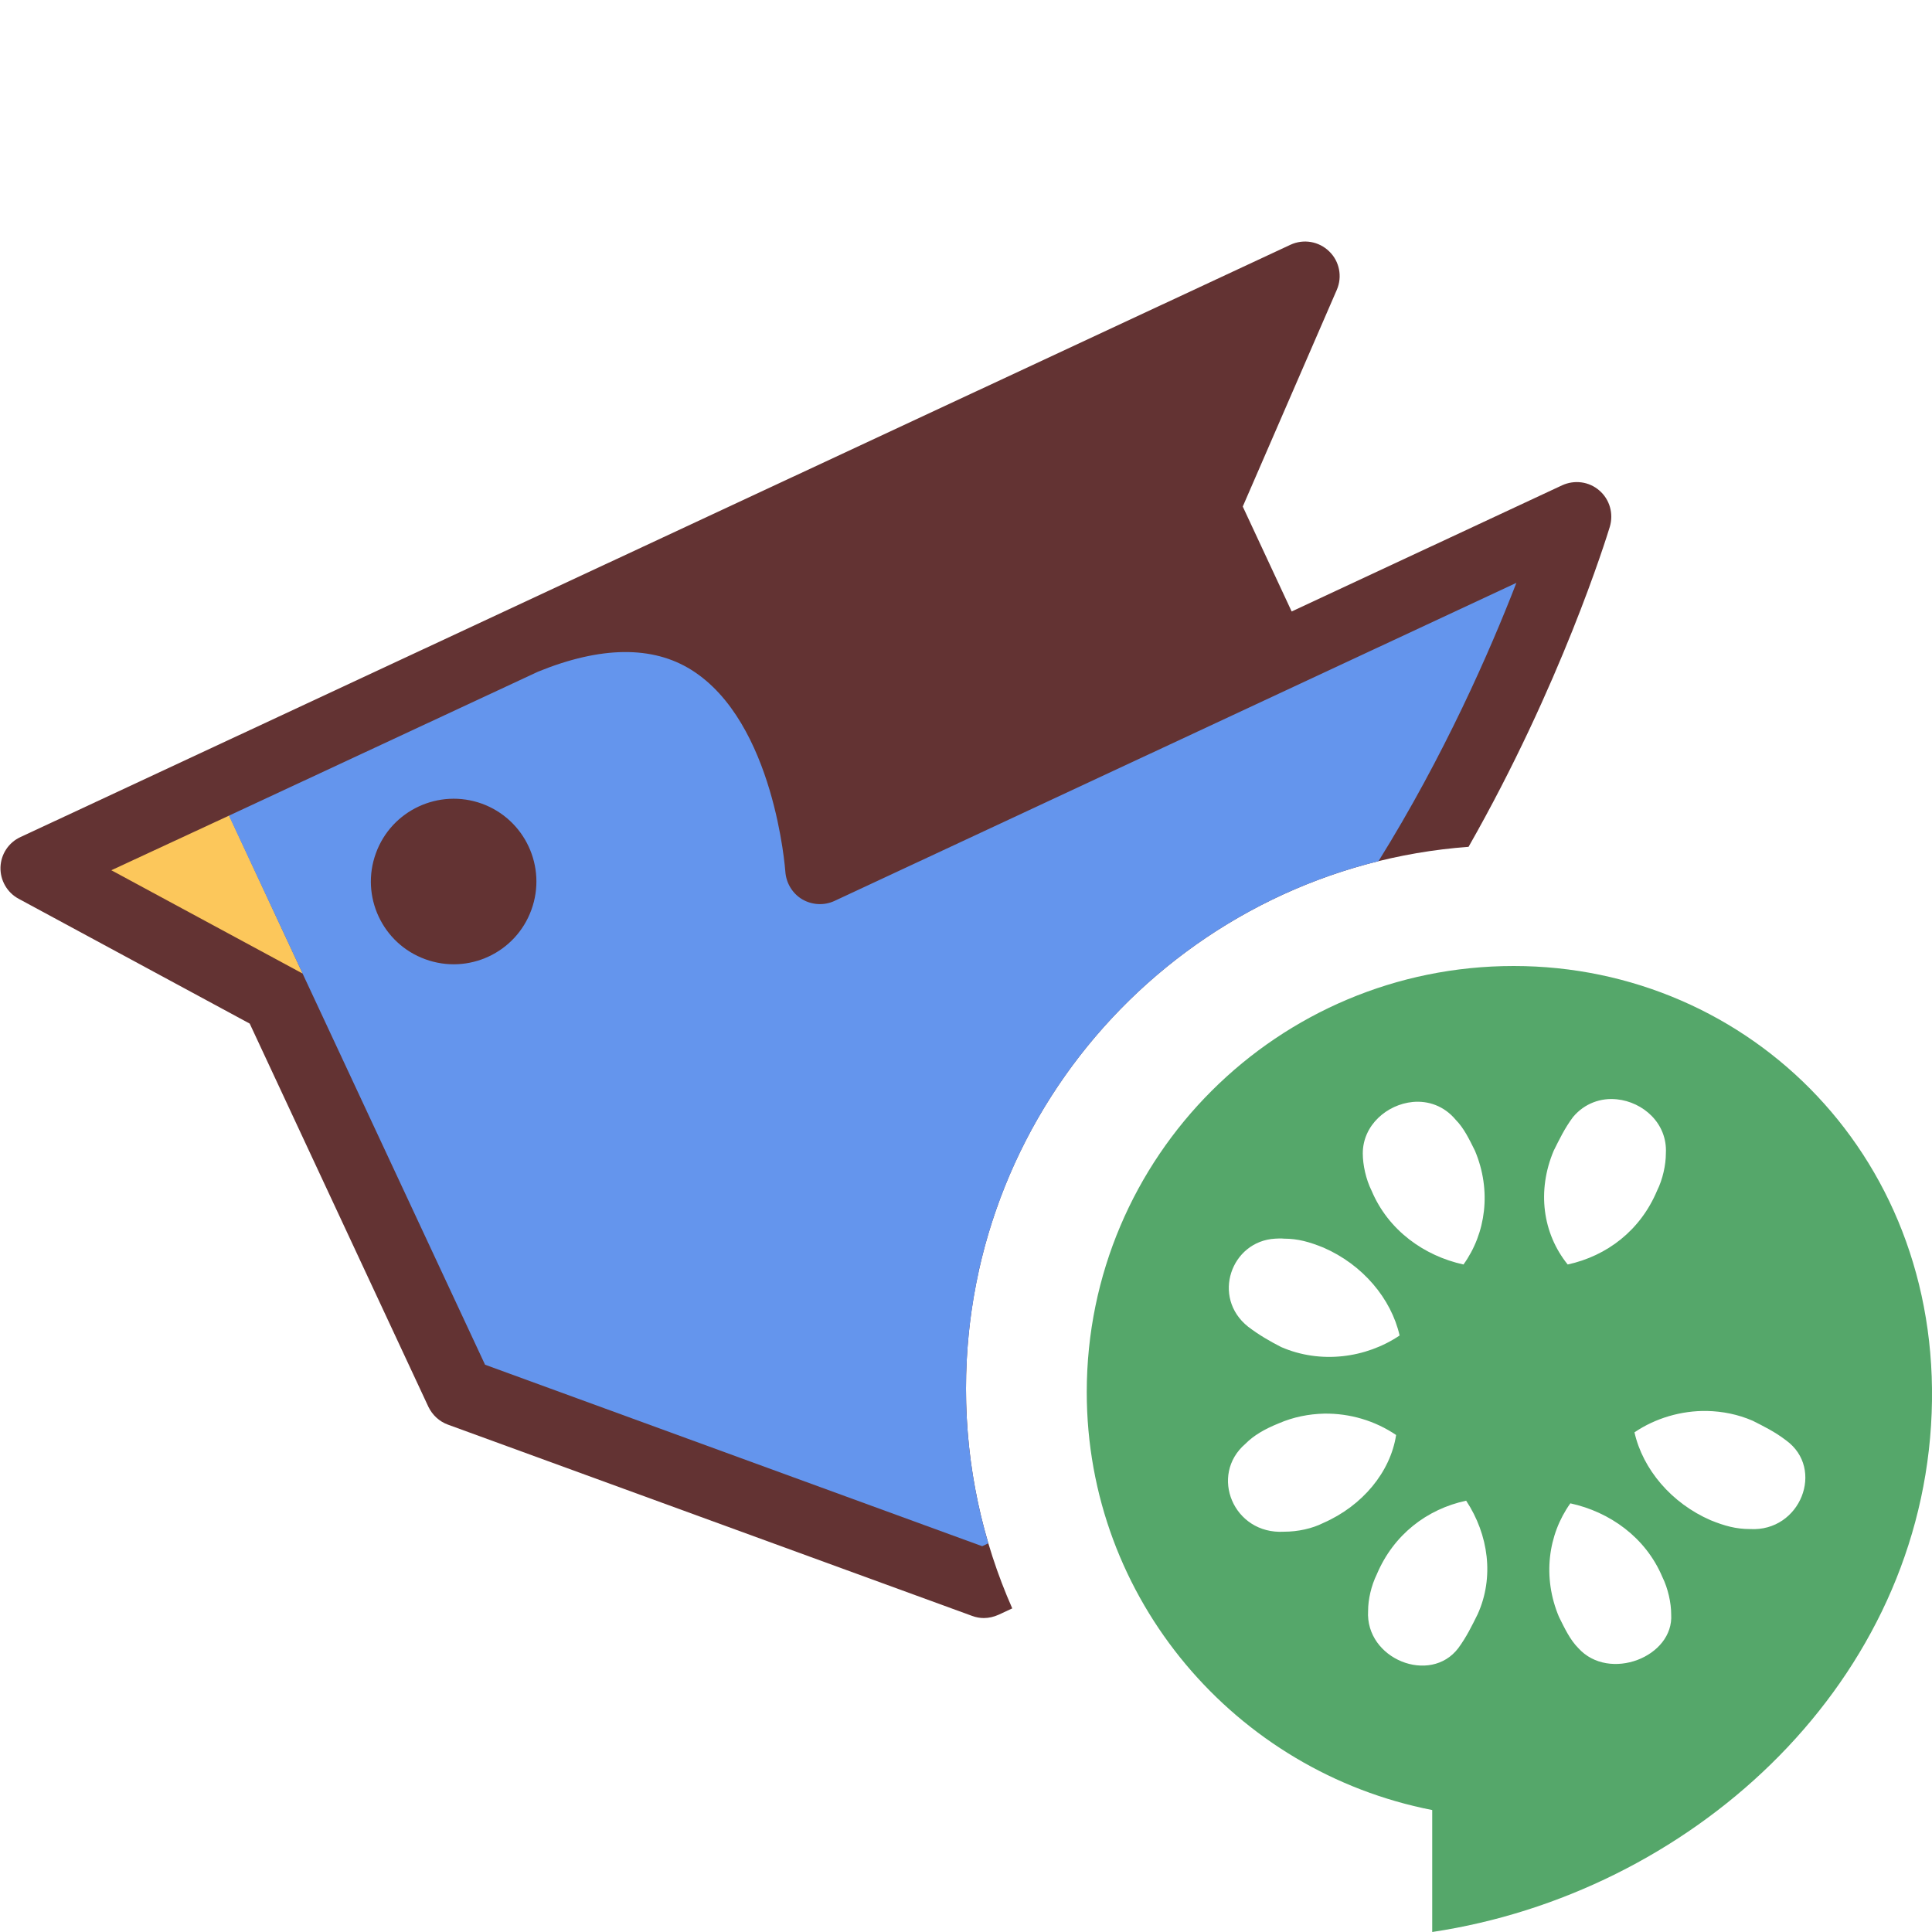
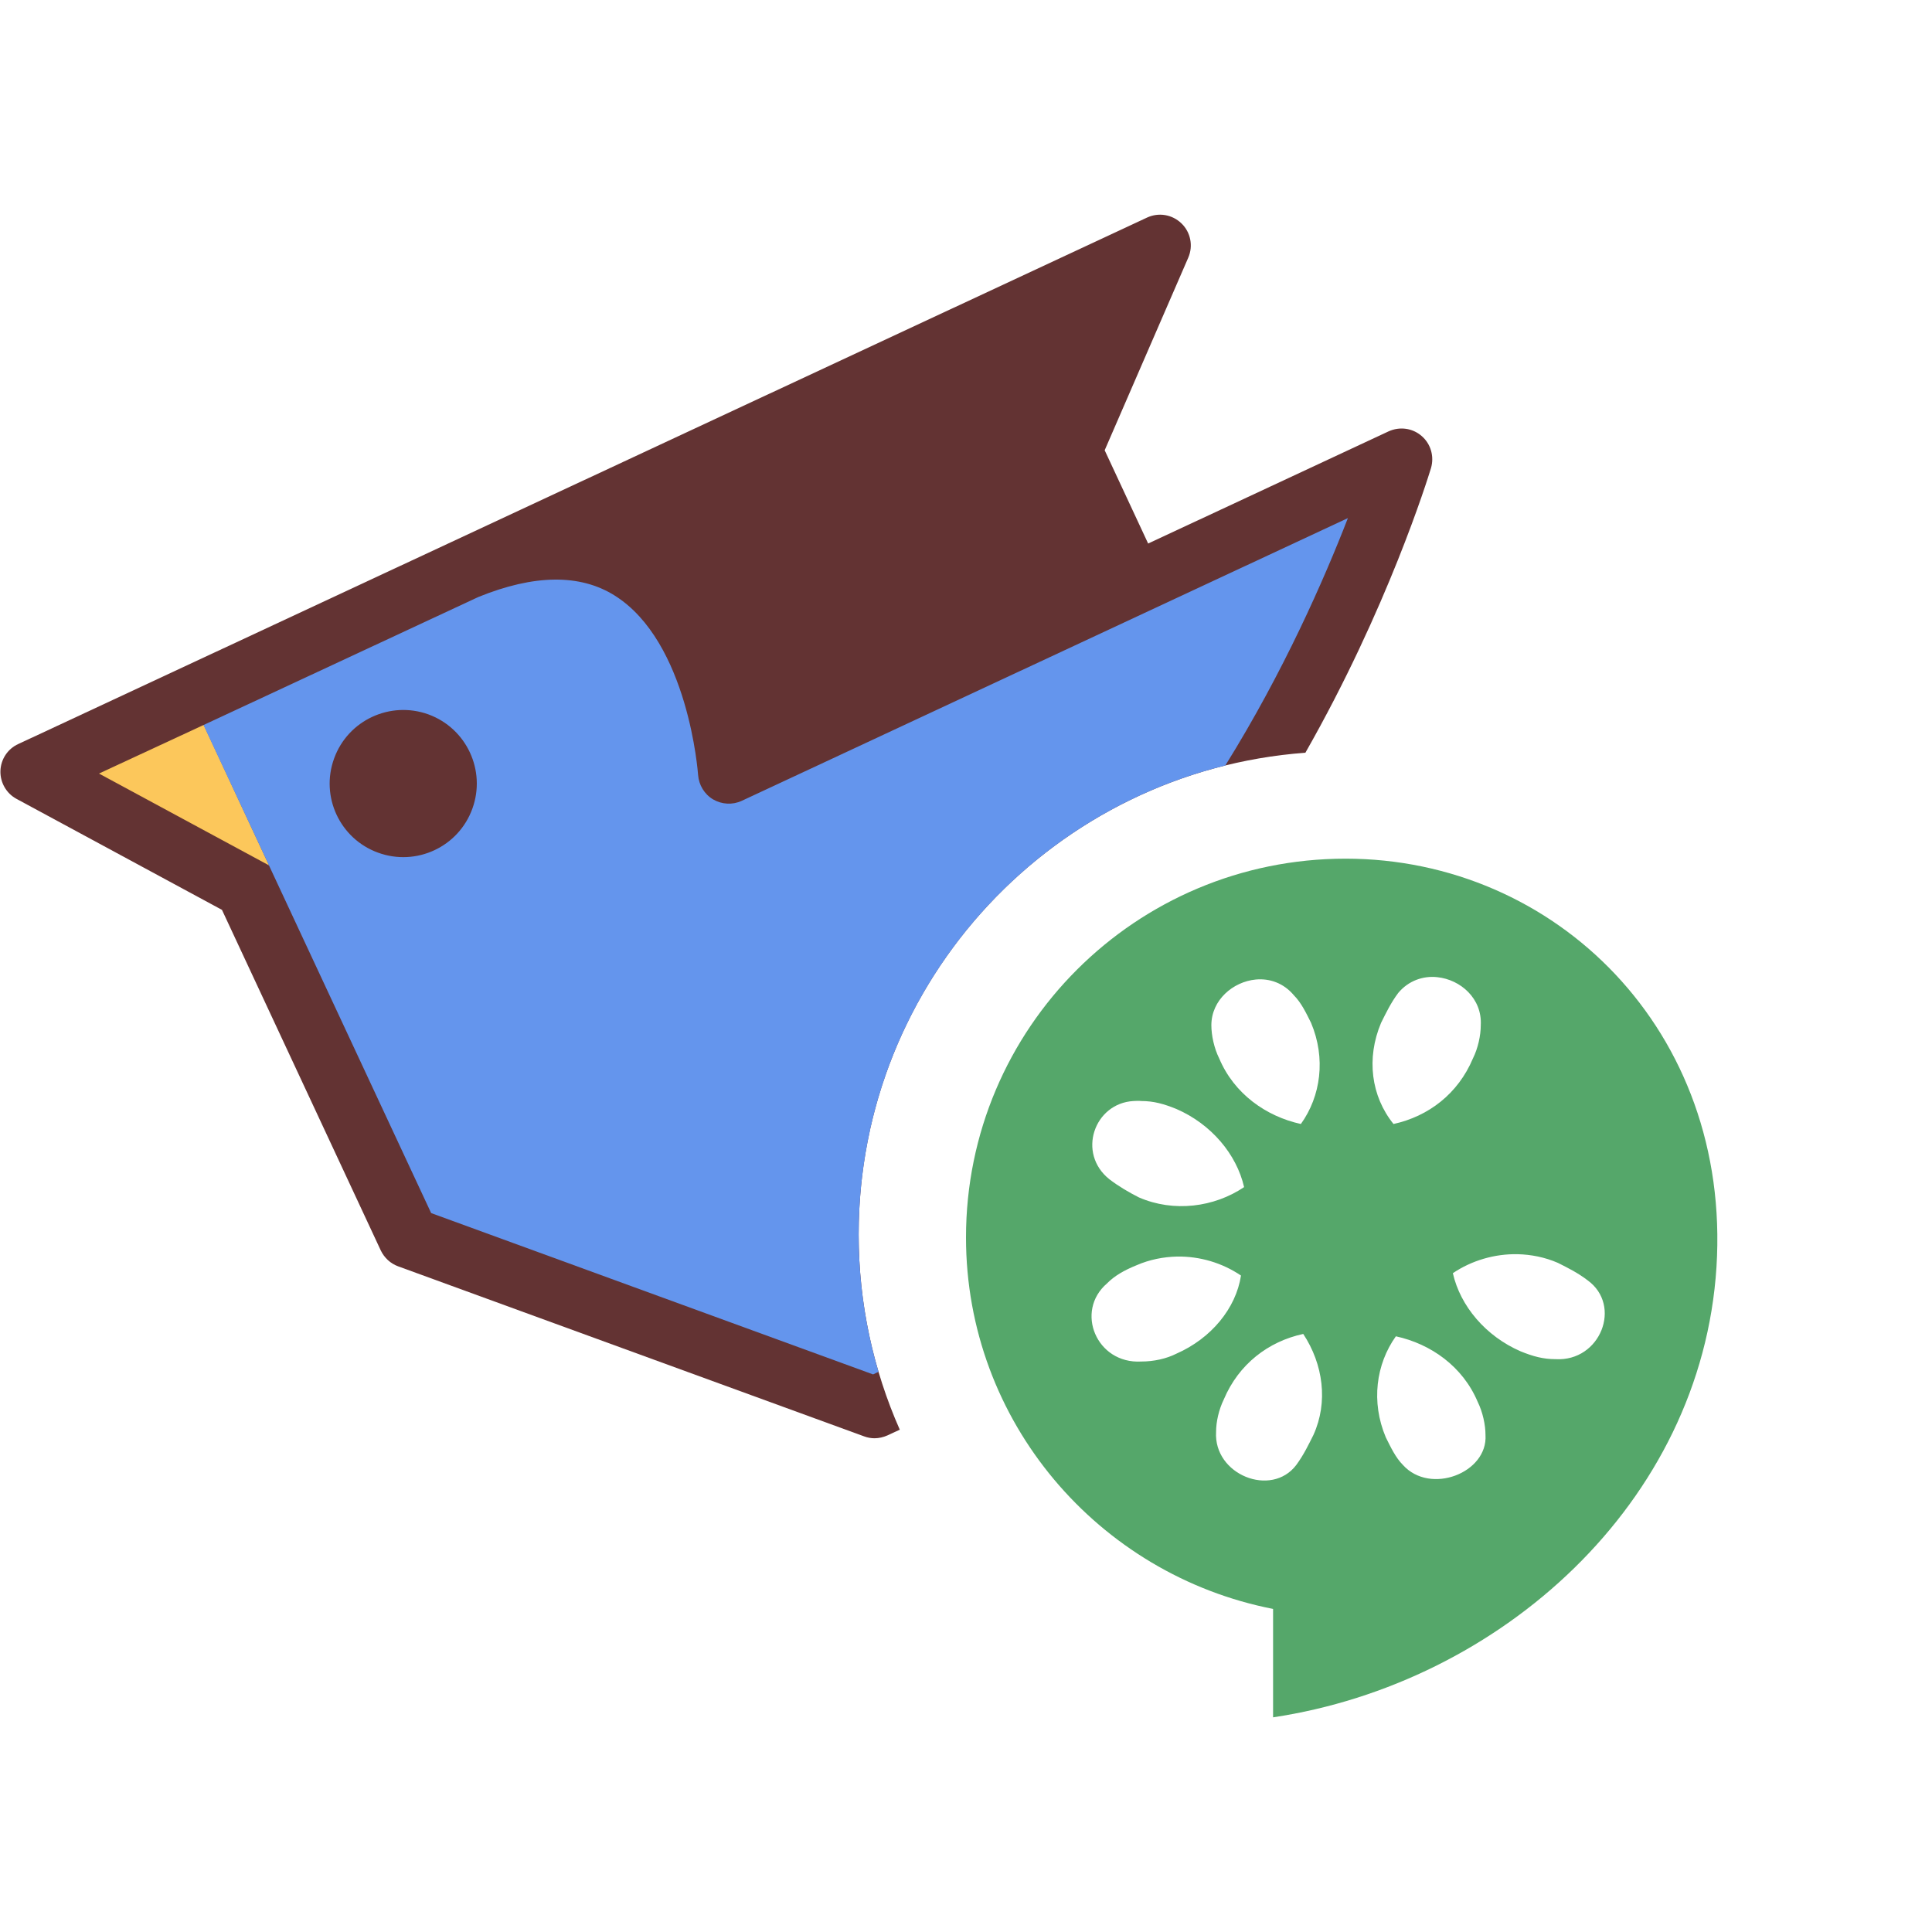
- <svg xmlns="http://www.w3.org/2000/svg" width="18" height="18" viewBox="0 0 16 16" fill="none">
+ <svg xmlns="http://www.w3.org/2000/svg" width="18" height="18" viewBox="0 0 18 18" fill="none">
  <path d="M12.162 7.013C12.926 5.672 13.301 4.463 13.332 4.362C13.364 4.253 13.331 4.136 13.245 4.062C13.16 3.988 13.04 3.972 12.937 4.019L10.697 5.064L10.292 4.195L11.071 2.4C11.118 2.291 11.093 2.164 11.008 2.082C10.922 1.998 10.795 1.977 10.687 2.027L0.17 6.932C0.071 6.977 0.007 7.075 0.004 7.183C0.001 7.29 0.059 7.392 0.154 7.443L2.068 8.477L3.548 11.651C3.581 11.719 3.638 11.772 3.709 11.798L8.05 13.382C8.082 13.394 8.115 13.4 8.148 13.4C8.189 13.4 8.231 13.39 8.269 13.373L8.383 13.32C8.137 12.763 8 12.148 8 11.5C8 9.128 9.835 7.185 12.162 7.013Z" fill="#633333" />
  <path fill-rule="evenodd" clip-rule="evenodd" d="M2.507 8.063L0.922 7.207L1.898 6.754L2.507 8.063Z" fill="#FCC75B" />
  <path fill-rule="evenodd" clip-rule="evenodd" d="M11.416 7.132C9.948 7.495 8.765 8.578 8.262 9.985C8.255 9.987 8.255 9.989 8.26 9.991C8.2 10.159 8.15 10.331 8.11 10.508C8.104 10.509 8.103 10.511 8.109 10.515C8.038 10.832 8 11.162 8 11.5C8 11.945 8.065 12.375 8.185 12.781L8.134 12.805L4.017 11.302L1.896 6.755L4.457 5.562C4.976 5.351 5.404 5.346 5.726 5.548C6.415 5.98 6.503 7.207 6.504 7.22C6.511 7.314 6.563 7.4 6.644 7.448C6.725 7.495 6.825 7.501 6.911 7.461L12.558 4.827C12.34 5.39 11.96 6.258 11.416 7.132ZM3.113 7.066C3.242 6.71 3.636 6.527 3.992 6.656C4.347 6.786 4.53 7.179 4.401 7.534C4.272 7.891 3.878 8.074 3.522 7.944C3.167 7.815 2.983 7.422 3.113 7.066Z" fill="#6495ED" />
  <path fill-rule="evenodd" clip-rule="evenodd" d="M14.167 12.59C13.842 12.449 13.605 12.168 13.536 11.862C13.71 11.744 13.925 11.681 14.138 11.685C14.265 11.688 14.393 11.713 14.515 11.766C14.608 11.813 14.698 11.857 14.791 11.928C15.116 12.163 14.911 12.687 14.493 12.663C14.377 12.663 14.283 12.637 14.167 12.59ZM12.911 13.391C12.772 13.062 12.82 12.709 13.005 12.45C13.331 12.521 13.628 12.731 13.767 13.06C13.814 13.155 13.84 13.275 13.84 13.369C13.863 13.722 13.326 13.931 13.071 13.649C13.001 13.578 12.958 13.485 12.911 13.391ZM13.027 9.251C13.123 9.136 13.26 9.09 13.39 9.104C13.607 9.126 13.81 9.303 13.796 9.552C13.796 9.647 13.77 9.767 13.723 9.861C13.584 10.191 13.308 10.401 12.983 10.472C12.774 10.213 12.728 9.86 12.867 9.53C12.914 9.436 12.957 9.345 13.027 9.251ZM12.077 13.649C11.845 13.955 11.306 13.74 11.33 13.34C11.33 13.246 11.356 13.132 11.402 13.038C11.541 12.709 11.817 12.498 12.142 12.428C12.328 12.71 12.376 13.063 12.237 13.369C12.19 13.463 12.146 13.555 12.077 13.649ZM10.633 12.685C10.215 12.709 10.012 12.216 10.314 11.957C10.383 11.887 10.473 11.835 10.589 11.788C10.711 11.735 10.839 11.71 10.967 11.707C11.178 11.704 11.386 11.765 11.562 11.884C11.515 12.19 11.284 12.47 10.96 12.612C10.867 12.659 10.749 12.685 10.633 12.685ZM10.633 10.258C10.749 10.258 10.844 10.285 10.96 10.332C11.285 10.473 11.521 10.754 11.591 11.06C11.312 11.248 10.936 11.297 10.611 11.156C10.519 11.109 10.428 11.057 10.336 10.987C10.031 10.744 10.195 10.278 10.561 10.258C10.585 10.257 10.607 10.255 10.633 10.258ZM12.055 9.273C12.125 9.344 12.168 9.436 12.215 9.53C12.354 9.86 12.306 10.213 12.12 10.472C11.796 10.401 11.498 10.191 11.359 9.861C11.312 9.767 11.286 9.647 11.286 9.552C11.286 9.317 11.488 9.146 11.7 9.126C11.827 9.114 11.959 9.158 12.055 9.273ZM12.536 8C10.582 8 9 9.578 9 11.529C9 13.246 10.234 14.672 11.861 14.99V16C13.978 15.682 15.852 14.005 15.992 11.805C16.131 9.604 14.491 8 12.536 8Z" fill="#55A76A" />
</svg>
